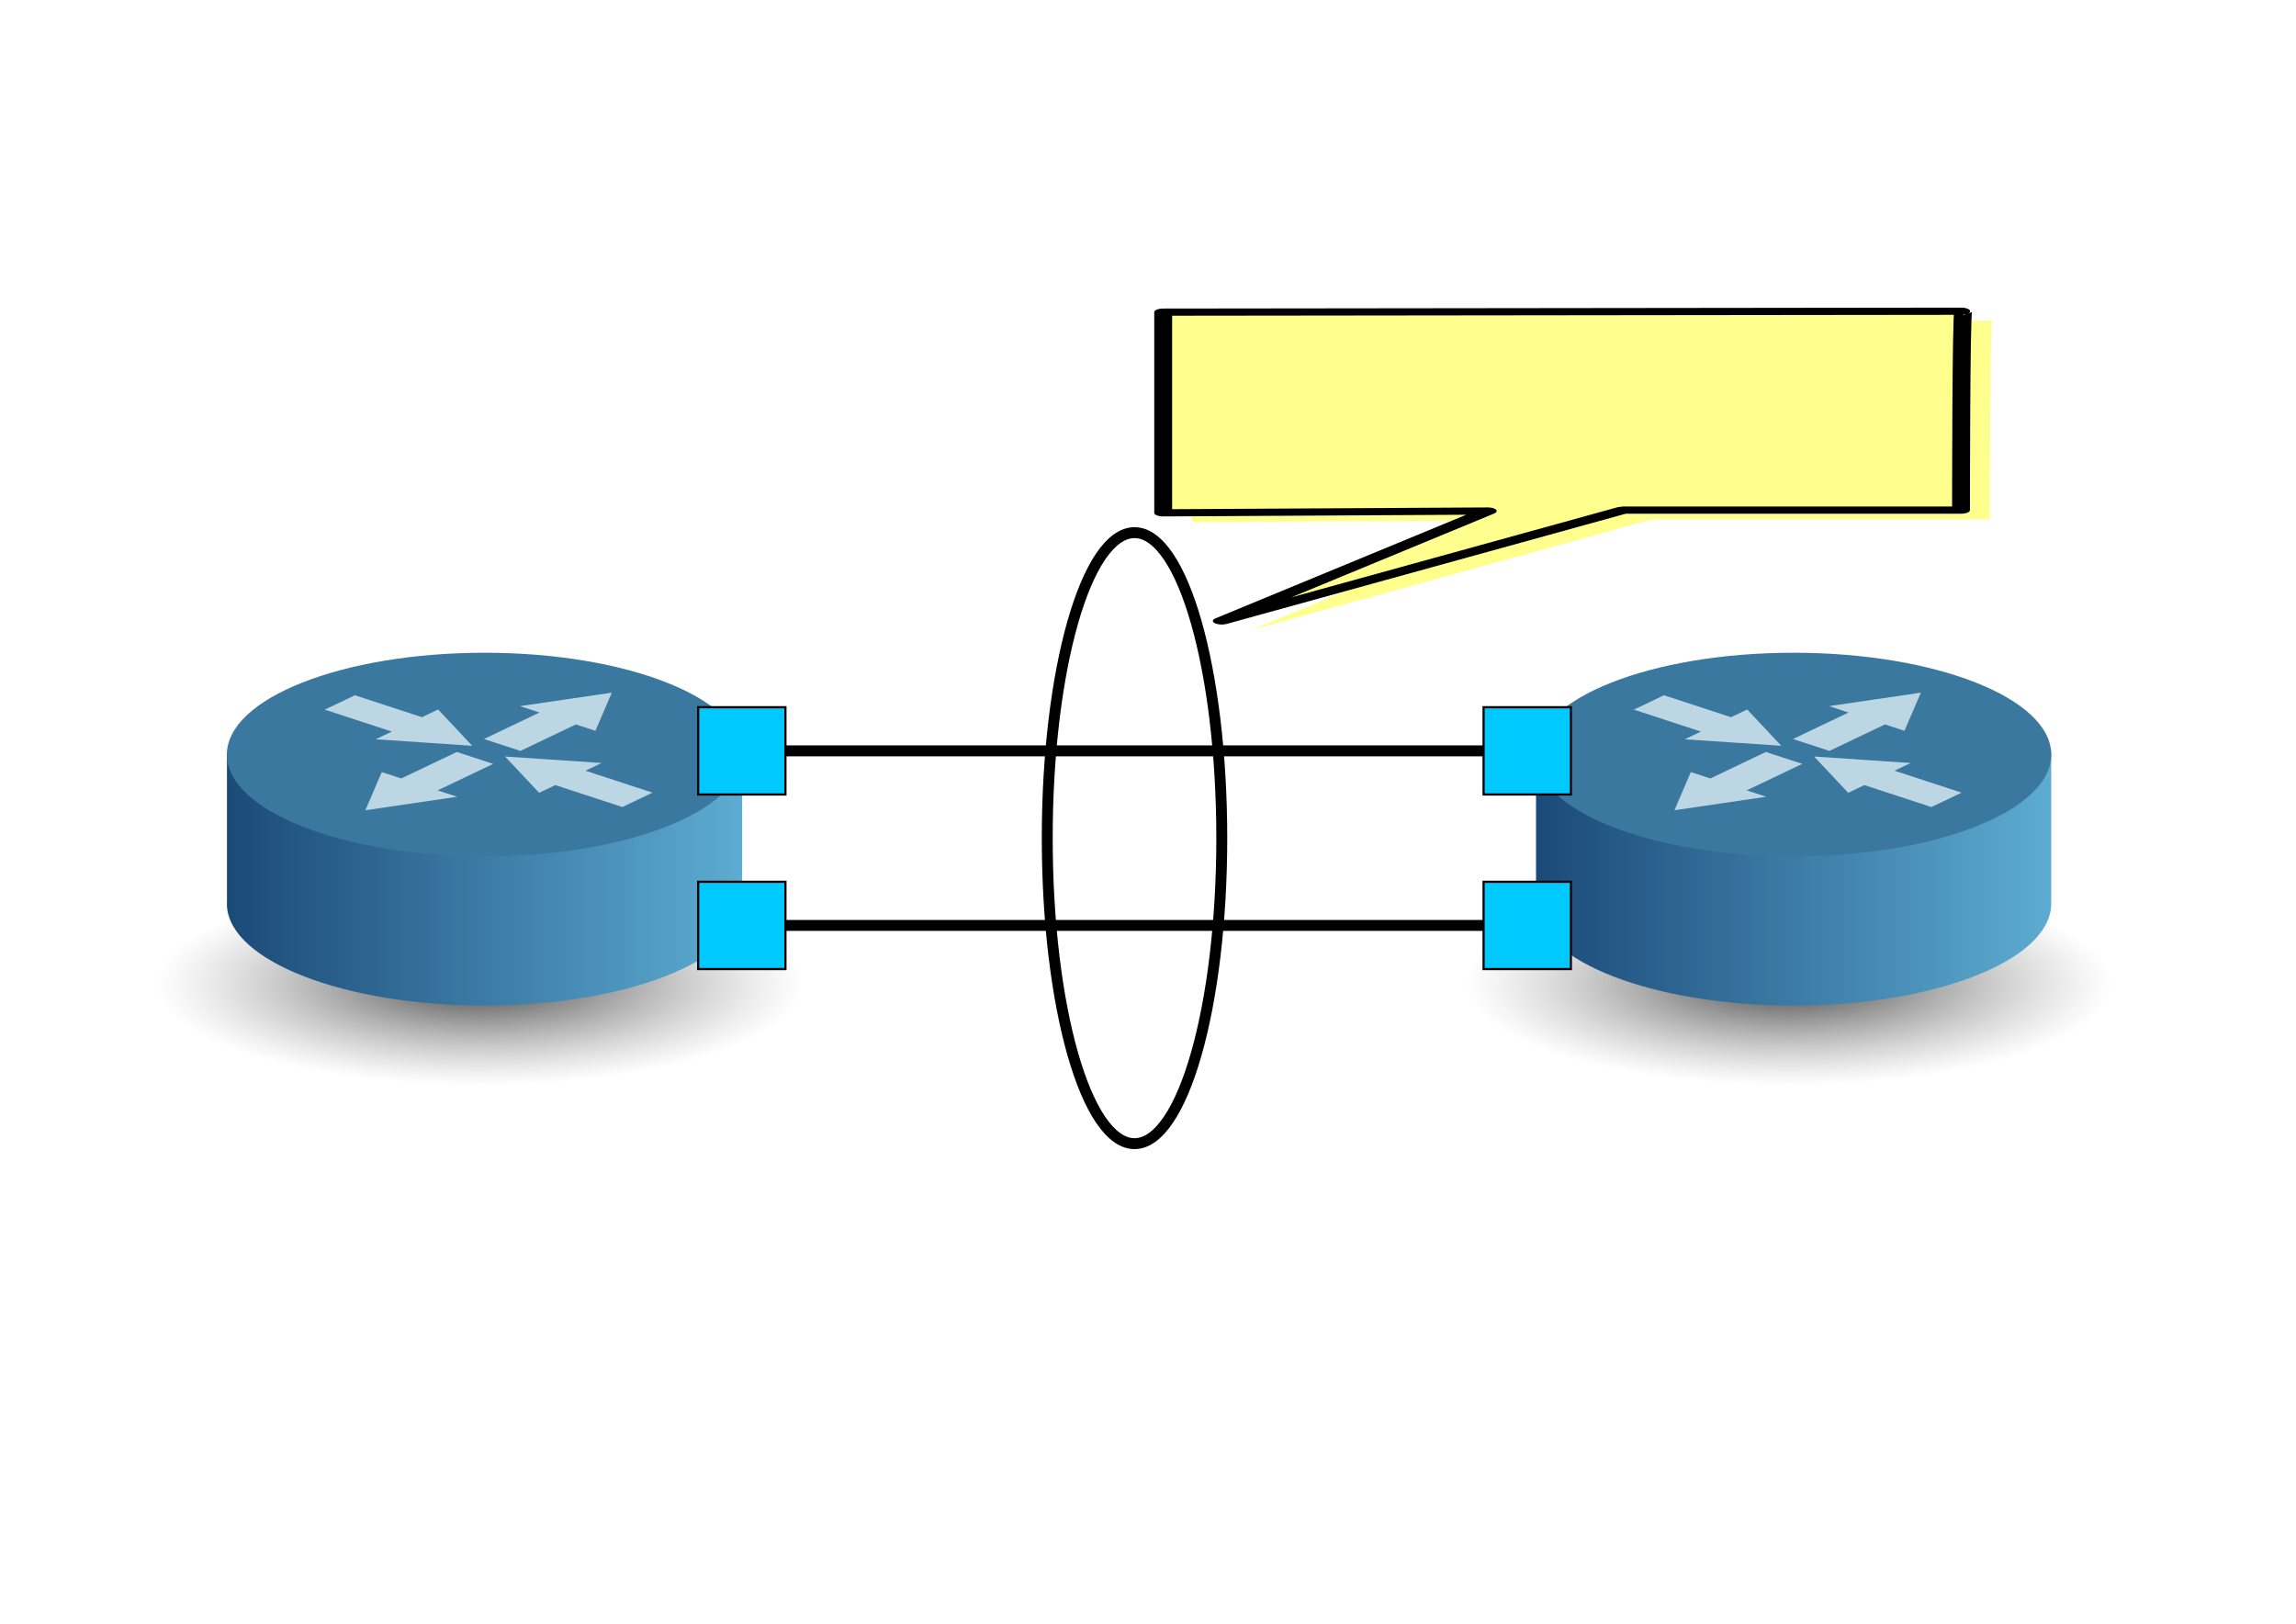
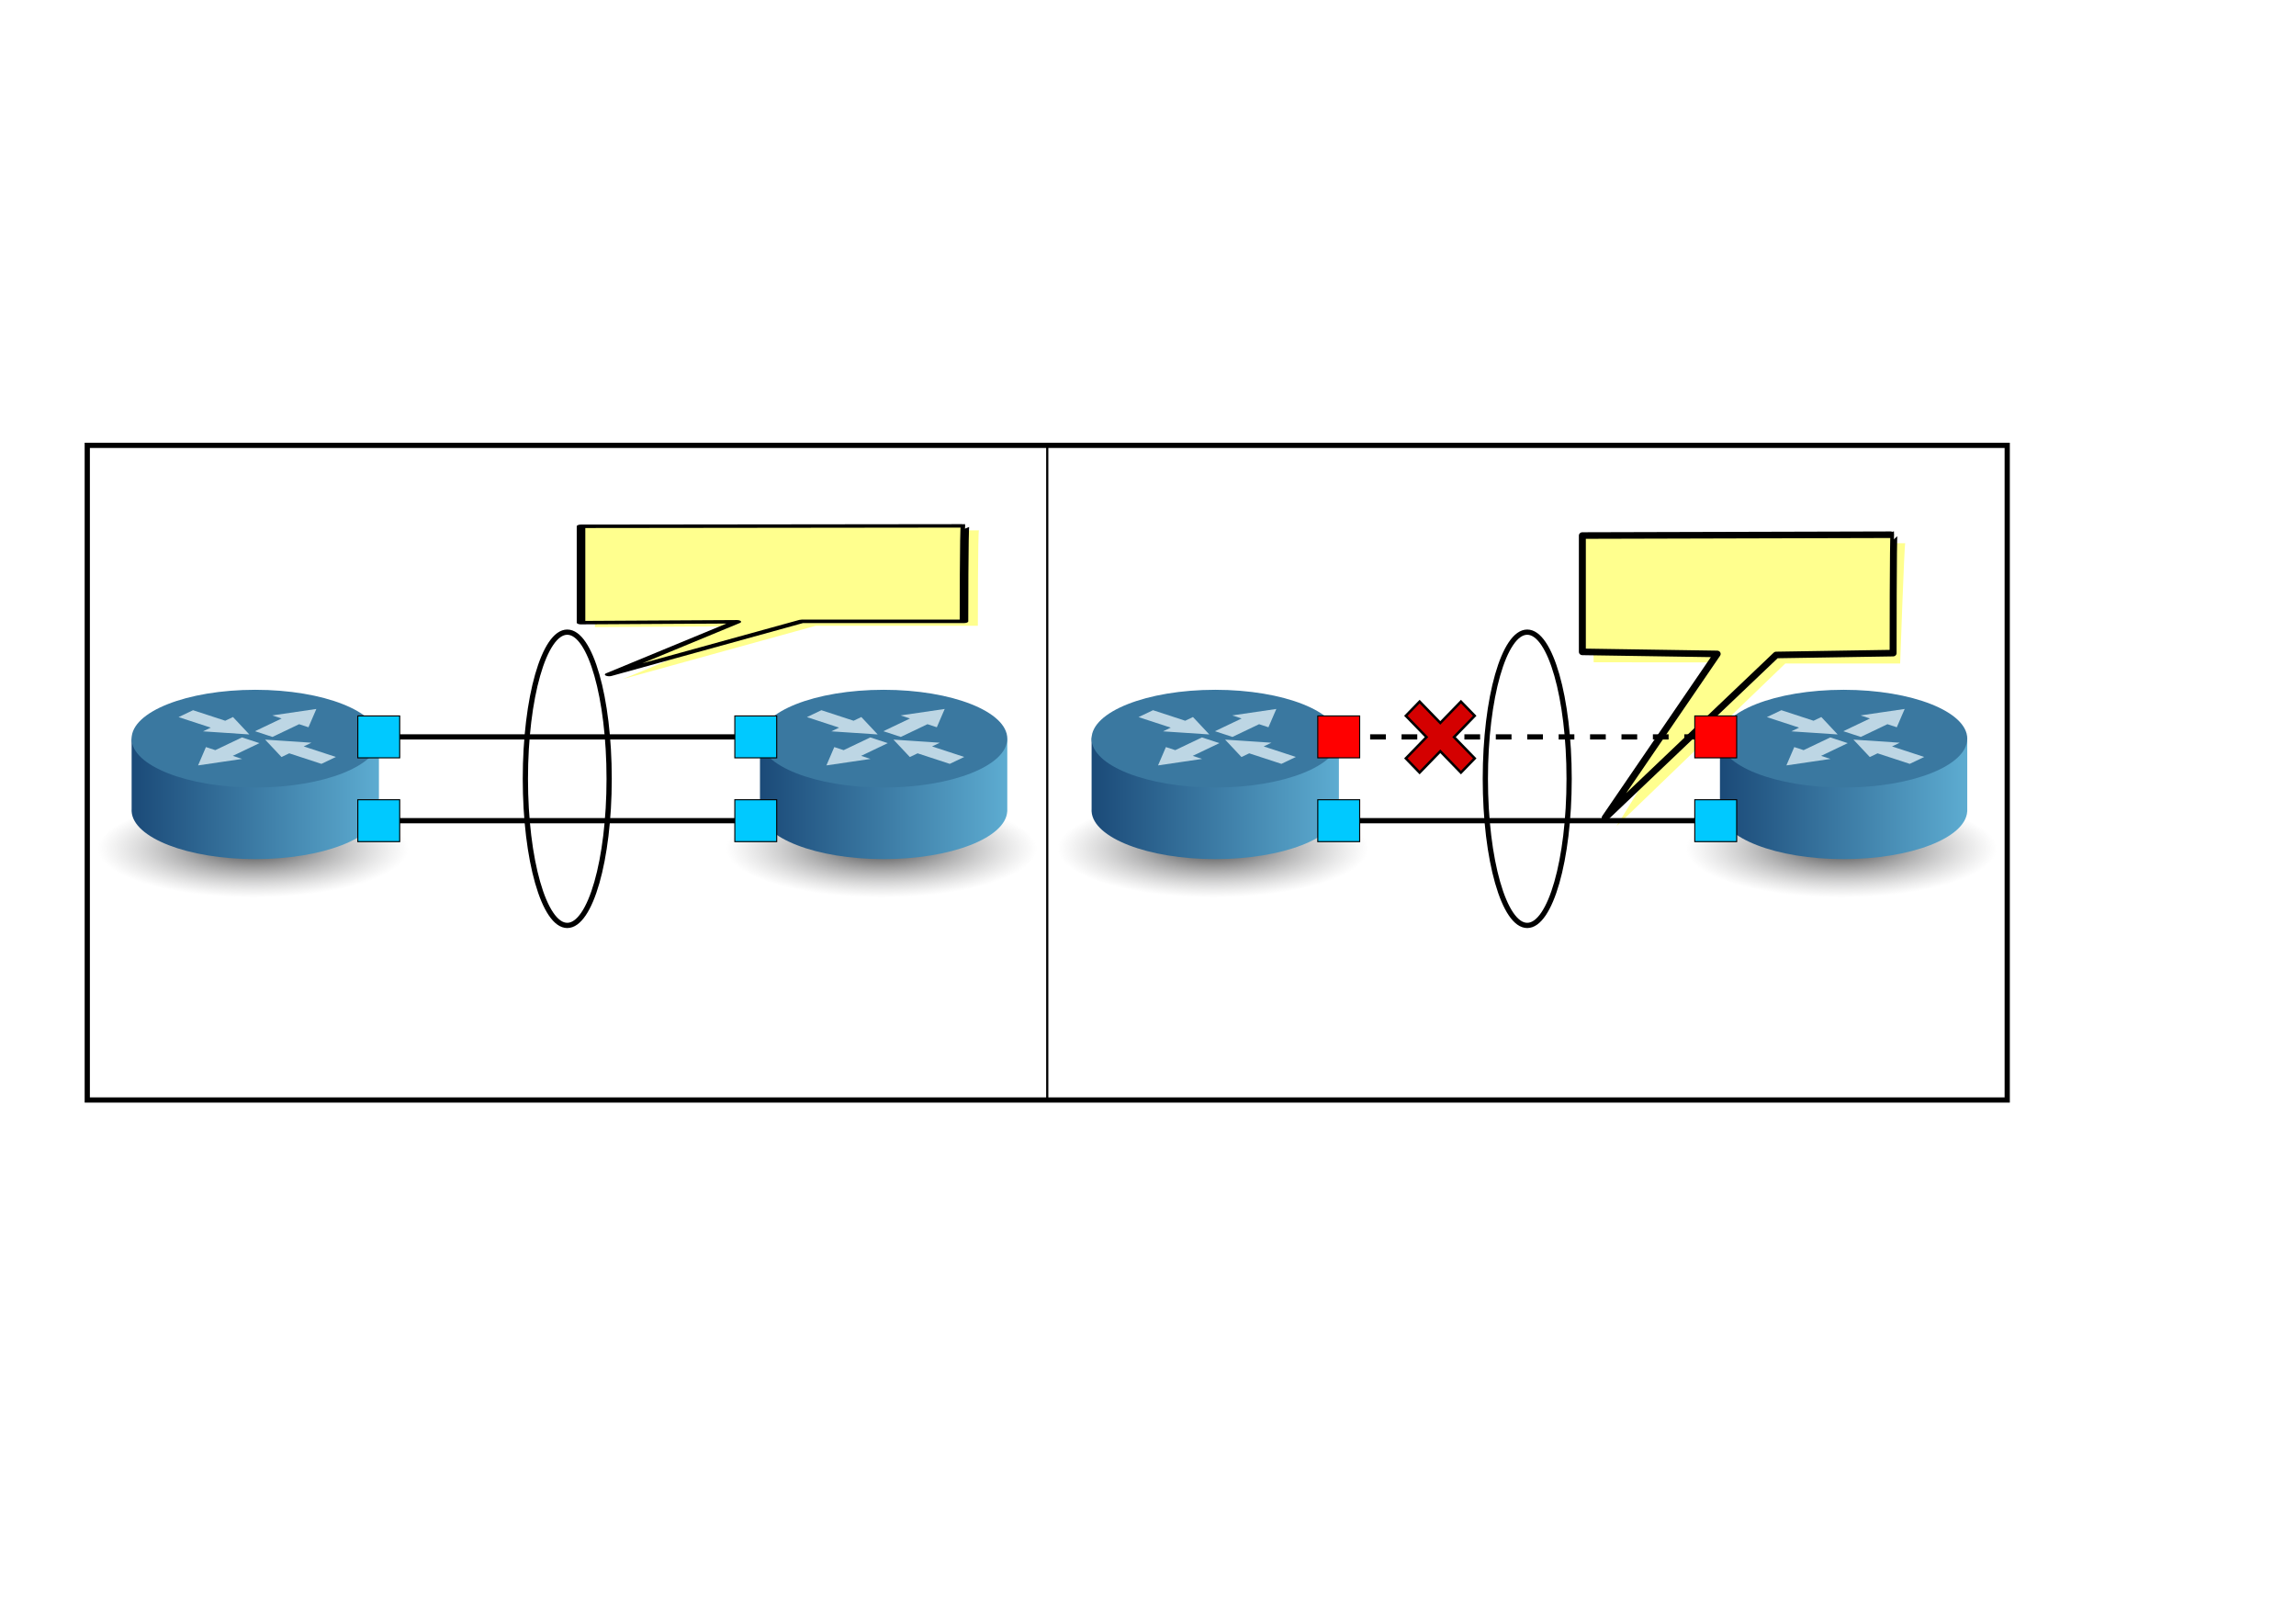
- <svg xmlns="http://www.w3.org/2000/svg" xmlns:ns1="http://www.openswatchbook.org/uri/2009/osb" xmlns:xlink="http://www.w3.org/1999/xlink" width="1052.362" height="744.094" id="svg3202" version="1.1">
-   <defs id="defs3204">
-     <linearGradient id="linearGradient4250" ns1:paint="solid">
-       <stop style="stop-color:#00c9ff;stop-opacity:1;" offset="0" id="stop4252" />
-     </linearGradient>
-     <linearGradient y2="737.016" x2="470.001" y1="737.016" x1="175.719" gradientTransform="matrix(0.471308,0,0,0.471308,118.8781,123.5182)" gradientUnits="userSpaceOnUse" id="linearGradient13690" xlink:href="#linearGradient12001" />
-     <radialGradient r="147.143" fy="602.719" fx="328.571" cy="602.719" cx="328.571" gradientTransform="matrix(1,0,0,0.177184,0,495.9268)" gradientUnits="userSpaceOnUse" id="radialGradient13688" xlink:href="#linearGradient12828" />
-     <linearGradient y2="737.016" x2="470.001" y1="737.016" x1="175.719" gradientTransform="matrix(0.471308,0,0,0.471308,118.8781,123.5182)" gradientUnits="userSpaceOnUse" id="linearGradient13633" xlink:href="#linearGradient12001" />
+ <svg xmlns="http://www.w3.org/2000/svg" xmlns:ns2="http://www.openswatchbook.org/uri/2009/osb" xmlns:xlink="http://www.w3.org/1999/xlink" width="1052.362" height="744.094" id="svg2" version="1.1">
+   <defs id="defs4">
+     <linearGradient id="linearGradient12001-6">
+       <stop style="stop-color:#1b4a78;stop-opacity:1;" offset="0" id="stop12003-2" />
+       <stop style="stop-color:#5dacd1;stop-opacity:1;" offset="1" id="stop12005-9" />
+     </linearGradient>
+     <linearGradient xlink:href="#linearGradient12001-6" id="linearGradient13690-7" gradientUnits="userSpaceOnUse" gradientTransform="matrix(0.471308,0,0,0.471308,118.8781,123.5182)" x1="175.719" y1="737.016" x2="470.001" y2="737.016" />
+     <linearGradient id="linearGradient12828-7">
+       <stop id="stop12830-8" offset="0" style="stop-color:#484849;stop-opacity:1;" />
+       <stop style="stop-color:#434344;stop-opacity:1;" offset="0" id="stop12862-3" />
+       <stop id="stop12832-5" offset="1" style="stop-color:#8f8f90;stop-opacity:0;" />
+     </linearGradient>
+     <radialGradient xlink:href="#linearGradient12828-7" id="radialGradient13688-4" gradientUnits="userSpaceOnUse" gradientTransform="matrix(1,0,0,0.177184,0,495.9268)" cx="328.571" cy="602.719" fx="328.571" fy="602.719" r="147.143" />
+     <linearGradient id="linearGradient12828">
+       <stop id="stop12830" offset="0" style="stop-color:#484849;stop-opacity:1;" />
+       <stop style="stop-color:#434344;stop-opacity:1;" offset="0" id="stop12862" />
+       <stop id="stop12832" offset="1" style="stop-color:#8f8f90;stop-opacity:0;" />
+     </linearGradient>
+     <radialGradient xlink:href="#linearGradient12828" id="radialGradient13651" cx="328.571" cy="602.719" fx="328.571" fy="602.719" r="147.143" gradientTransform="matrix(1,0,0,0.177184,-1.31839e-15,495.9268)" gradientUnits="userSpaceOnUse" />
    <linearGradient id="linearGradient12001">
-       <stop id="stop12003" offset="0" style="stop-color:#1b4a78;stop-opacity:1;" />
-       <stop id="stop12005" offset="1" style="stop-color:#5dacd1;stop-opacity:1;" />
-     </linearGradient>
-     <radialGradient gradientUnits="userSpaceOnUse" gradientTransform="matrix(1,0,0,0.177184,-1.31839e-15,495.9268)" r="147.143" fy="602.719" fx="328.571" cy="602.719" cx="328.571" id="radialGradient13651" xlink:href="#linearGradient12828" />
-     <linearGradient id="linearGradient12828">
-       <stop style="stop-color:#484849;stop-opacity:1;" offset="0" id="stop12830" />
-       <stop id="stop12862" offset="0" style="stop-color:#434344;stop-opacity:1;" />
-       <stop style="stop-color:#8f8f90;stop-opacity:0;" offset="1" id="stop12832" />
-     </linearGradient>
-     <radialGradient r="147.143" fy="602.719" fx="328.571" cy="602.719" cx="328.571" gradientTransform="matrix(1,0,0,0.177184,0,495.9268)" gradientUnits="userSpaceOnUse" id="radialGradient13688-4" xlink:href="#linearGradient12828-7" />
-     <linearGradient id="linearGradient12828-7">
-       <stop style="stop-color:#484849;stop-opacity:1;" offset="0" id="stop12830-8" />
-       <stop id="stop12862-3" offset="0" style="stop-color:#434344;stop-opacity:1;" />
-       <stop style="stop-color:#8f8f90;stop-opacity:0;" offset="1" id="stop12832-5" />
-     </linearGradient>
-     <linearGradient y2="737.016" x2="470.001" y1="737.016" x1="175.719" gradientTransform="matrix(0.471308,0,0,0.471308,118.8781,123.5182)" gradientUnits="userSpaceOnUse" id="linearGradient13690-7" xlink:href="#linearGradient12001-6" />
-     <linearGradient id="linearGradient12001-6">
-       <stop id="stop12003-2" offset="0" style="stop-color:#1b4a78;stop-opacity:1;" />
-       <stop id="stop12005-9" offset="1" style="stop-color:#5dacd1;stop-opacity:1;" />
+       <stop style="stop-color:#1b4a78;stop-opacity:1;" offset="0" id="stop12003" />
+       <stop style="stop-color:#5dacd1;stop-opacity:1;" offset="1" id="stop12005" />
+     </linearGradient>
+     <linearGradient xlink:href="#linearGradient12001" id="linearGradient13633" gradientUnits="userSpaceOnUse" gradientTransform="matrix(0.471308,0,0,0.471308,118.8781,123.5182)" x1="175.719" y1="737.016" x2="470.001" y2="737.016" />
+     <radialGradient xlink:href="#linearGradient12828" id="radialGradient13688" gradientUnits="userSpaceOnUse" gradientTransform="matrix(1,0,0,0.177184,0,495.9268)" cx="328.571" cy="602.719" fx="328.571" fy="602.719" r="147.143" />
+     <linearGradient xlink:href="#linearGradient12001" id="linearGradient13690" gradientUnits="userSpaceOnUse" gradientTransform="matrix(0.471308,0,0,0.471308,118.8781,123.5182)" x1="175.719" y1="737.016" x2="470.001" y2="737.016" />
+     <linearGradient ns2:paint="solid" id="linearGradient4250">
+       <stop id="stop4252" offset="0" style="stop-color:#00c9ff;stop-opacity:1;" />
+     </linearGradient>
+     <linearGradient id="linearGradient12001-6-5">
+       <stop style="stop-color:#1b4a78;stop-opacity:1;" offset="0" id="stop12003-2-5" />
+       <stop style="stop-color:#5dacd1;stop-opacity:1;" offset="1" id="stop12005-9-8" />
+     </linearGradient>
+     <linearGradient xlink:href="#linearGradient12001-6-5" id="linearGradient13690-7-5" gradientUnits="userSpaceOnUse" gradientTransform="matrix(0.471308,0,0,0.471308,118.8781,123.5182)" x1="175.719" y1="737.016" x2="470.001" y2="737.016" />
+     <linearGradient id="linearGradient12828-7-1">
+       <stop id="stop12830-8-0" offset="0" style="stop-color:#484849;stop-opacity:1;" />
+       <stop style="stop-color:#434344;stop-opacity:1;" offset="0" id="stop12862-3-8" />
+       <stop id="stop12832-5-5" offset="1" style="stop-color:#8f8f90;stop-opacity:0;" />
+     </linearGradient>
+     <radialGradient xlink:href="#linearGradient12828-7-1" id="radialGradient13688-4-2" gradientUnits="userSpaceOnUse" gradientTransform="matrix(1,0,0,0.177184,0,495.9268)" cx="328.571" cy="602.719" fx="328.571" fy="602.719" r="147.143" />
+     <linearGradient id="linearGradient12828-8">
+       <stop id="stop12830-9" offset="0" style="stop-color:#484849;stop-opacity:1;" />
+       <stop style="stop-color:#434344;stop-opacity:1;" offset="0" id="stop12862-7" />
+       <stop id="stop12832-1" offset="1" style="stop-color:#8f8f90;stop-opacity:0;" />
+     </linearGradient>
+     <radialGradient xlink:href="#linearGradient12828-8" id="radialGradient13651-0" cx="328.571" cy="602.719" fx="328.571" fy="602.719" r="147.143" gradientTransform="matrix(1,0,0,0.177184,-1.31839e-15,495.9268)" gradientUnits="userSpaceOnUse" />
+     <linearGradient id="linearGradient12001-4">
+       <stop style="stop-color:#1b4a78;stop-opacity:1;" offset="0" id="stop12003-9" />
+       <stop style="stop-color:#5dacd1;stop-opacity:1;" offset="1" id="stop12005-92" />
+     </linearGradient>
+     <linearGradient xlink:href="#linearGradient12001-4" id="linearGradient13633-3" gradientUnits="userSpaceOnUse" gradientTransform="matrix(0.471308,0,0,0.471308,118.8781,123.5182)" x1="175.719" y1="737.016" x2="470.001" y2="737.016" />
+     <radialGradient xlink:href="#linearGradient12828-8" id="radialGradient13688-2" gradientUnits="userSpaceOnUse" gradientTransform="matrix(1,0,0,0.177184,0,495.9268)" cx="328.571" cy="602.719" fx="328.571" fy="602.719" r="147.143" />
+     <linearGradient xlink:href="#linearGradient12001-4" id="linearGradient13690-76" gradientUnits="userSpaceOnUse" gradientTransform="matrix(0.471308,0,0,0.471308,118.8781,123.5182)" x1="175.719" y1="737.016" x2="470.001" y2="737.016" />
+     <linearGradient ns2:paint="solid" id="linearGradient4250-0">
+       <stop id="stop4252-9" offset="0" style="stop-color:#00c9ff;stop-opacity:1;" />
    </linearGradient>
  </defs>
  <g id="layer1" transform="translate(0,-308.2677)">
-     <g id="layer1-6" transform="matrix(1.702789,0,0,1.710788,47.59226,521.6362)">
-       <g transform="translate(-168.5715,-361.4285)" id="g13678">
-         <path style="fill:url(#radialGradient13688);fill-opacity:1;stroke:none" id="path13641" d="m 475.714,602.719 c 0,14.399 -65.878,26.071 -147.143,26.071 -81.265,0 -147.143,-11.673 -147.143,-26.071 0,-14.399 65.878,-26.071 147.143,-26.071 81.265,0 147.143,11.673 147.143,26.071 z" transform="matrix(0.592567,0,0,1.045917,75.12109,-130.213)" />
-         <path style="fill:url(#linearGradient13690);fill-opacity:1;stroke:none" d="m 201.713,435.707 0,0.295 c 0.006,-0.098 0.021,-0.197 0.029,-0.295 l -0.029,0 z m 138.624,0 c 0.03,0.33 0.059,0.668 0.059,1.002 l 0,-1.002 -0.059,0 z m 0.059,1.002 c -10e-6,15.052 -31.075,27.262 -69.356,27.262 -37.683,10e-6 -68.376,-11.828 -69.326,-26.555 l 0,40.68 c -0.015,0.234 -0.015,0.457 -0.015,0.692 0,0.225 8.7e-4,0.453 0.015,0.678 0.912,14.741 31.619,26.599 69.326,26.599 37.708,0 68.415,-11.858 69.326,-26.599 l 0.029,0 0,-0.501 c 9.5e-4,-0.059 0,-0.118 0,-0.177 0,-0.059 9.4e-4,-0.118 0,-0.177 l 0,-41.902 z" id="path13626" />
-         <path style="fill:#3a78a0;fill-opacity:1;stroke:none" id="path11090" d="m 475.714,602.719 c 0,14.399 -65.878,26.071 -147.143,26.071 -81.265,0 -147.143,-11.673 -147.143,-26.071 0,-14.399 65.878,-26.071 147.143,-26.071 81.265,0 147.143,11.673 147.143,26.071 z" transform="matrix(0.471308,0,0,1.045917,116.1877,-191.5659)" />
-         <g id="g13565" style="fill:#f2fdff;fill-opacity:0.712" transform="matrix(0.84958,0.276715,-0.703617,0.334119,443.2028,133.2284)">
-           <path id="path13507" d="m 328.669,592.825 -5.979,10.353 -5.979,10.353 6.184,0 0,21.241 11.532,0 0,-21.241 6.184,0 -5.979,-10.353 -5.965,-10.353 z" style="fill:#f2fdff;fill-opacity:0.712;stroke:none" />
-           <path id="path13509" d="m 328.669,687.11 -5.979,-10.353 -5.979,-10.353 6.184,0 0,-21.241 11.532,0 0,21.241 6.184,0 -5.979,10.353 -5.965,10.353 z" style="fill:#f2fdff;fill-opacity:0.712;stroke:none" />
-           <path id="path13511" d="m 333.748,639.824 10.353,-5.979 10.353,-5.979 0,6.184 21.241,0 0,11.532 -21.241,0 0,6.184 -10.353,-5.979 -10.353,-5.965 z" style="fill:#f2fdff;fill-opacity:0.712;stroke:none" />
-           <path id="path13513" d="m 323.357,639.824 -10.353,-5.979 -10.353,-5.979 0,6.184 -21.241,0 0,11.532 21.241,0 0,6.184 10.353,-5.979 10.353,-5.965 z" style="fill:#f2fdff;fill-opacity:0.712;stroke:none" />
-         </g>
+     <g id="g3203" transform="matrix(0.48,0,0,0.48,10.4,480.7968)">
+       <g transform="translate(0,-308.2677)" id="layer1-9">
+         <g transform="matrix(1.702789,0,0,1.710788,47.59226,521.6362)" id="layer1-6">
+           <g id="g13678" transform="translate(-168.5715,-361.4285)">
+             <path transform="matrix(0.592567,0,0,1.045917,75.12109,-130.213)" d="m 475.714,602.719 c 0,14.399 -65.878,26.071 -147.143,26.071 -81.265,0 -147.143,-11.673 -147.143,-26.071 0,-14.399 65.878,-26.071 147.143,-26.071 81.265,0 147.143,11.673 147.143,26.071 z" id="path13641" style="fill:url(#radialGradient13688);fill-opacity:1;stroke:none" />
+             <path id="path13626" d="m 201.713,435.707 0,0.295 c 0.006,-0.098 0.021,-0.197 0.029,-0.295 l -0.029,0 z m 138.624,0 c 0.03,0.33 0.059,0.668 0.059,1.002 l 0,-1.002 -0.059,0 z m 0.059,1.002 c -10e-6,15.052 -31.075,27.262 -69.356,27.262 -37.683,10e-6 -68.376,-11.828 -69.326,-26.555 l 0,40.68 c -0.015,0.234 -0.015,0.457 -0.015,0.692 0,0.225 8.7e-4,0.453 0.015,0.678 0.912,14.741 31.619,26.599 69.326,26.599 37.708,0 68.415,-11.858 69.326,-26.599 l 0.029,0 0,-0.501 c 9.5e-4,-0.059 0,-0.118 0,-0.177 0,-0.059 9.4e-4,-0.118 0,-0.177 l 0,-41.902 z" style="fill:url(#linearGradient13690);fill-opacity:1;stroke:none" />
+             <path transform="matrix(0.471308,0,0,1.045917,116.1877,-191.5659)" d="m 475.714,602.719 c 0,14.399 -65.878,26.071 -147.143,26.071 -81.265,0 -147.143,-11.673 -147.143,-26.071 0,-14.399 65.878,-26.071 147.143,-26.071 81.265,0 147.143,11.673 147.143,26.071 z" id="path11090" style="fill:#3a78a0;fill-opacity:1;stroke:none" />
+             <g transform="matrix(0.84958,0.276715,-0.703617,0.334119,443.2028,133.2284)" style="fill:#f2fdff;fill-opacity:0.712" id="g13565">
+               <path style="fill:#f2fdff;fill-opacity:0.712;stroke:none" d="m 328.669,592.825 -5.979,10.353 -5.979,10.353 6.184,0 0,21.241 11.532,0 0,-21.241 6.184,0 -5.979,-10.353 -5.965,-10.353 z" id="path13507" />
+               <path style="fill:#f2fdff;fill-opacity:0.712;stroke:none" d="m 328.669,687.11 -5.979,-10.353 -5.979,-10.353 6.184,0 0,-21.241 11.532,0 0,21.241 6.184,0 -5.979,10.353 -5.965,10.353 z" id="path13509" />
+               <path style="fill:#f2fdff;fill-opacity:0.712;stroke:none" d="m 333.748,639.824 10.353,-5.979 10.353,-5.979 0,6.184 21.241,0 0,11.532 -21.241,0 0,6.184 -10.353,-5.979 -10.353,-5.965 z" id="path13511" />
+               <path style="fill:#f2fdff;fill-opacity:0.712;stroke:none" d="m 323.357,639.824 -10.353,-5.979 -10.353,-5.979 0,6.184 -21.241,0 0,11.532 21.241,0 0,6.184 10.353,-5.979 10.353,-5.965 z" id="path13513" />
+             </g>
+           </g>
+         </g>
+         <g transform="matrix(1.702789,0,0,1.710788,647.5923,521.6362)" id="layer1-6-4">
+           <g id="g13678-8" transform="translate(-168.5715,-361.4285)">
+             <path transform="matrix(0.592567,0,0,1.045917,75.12109,-130.213)" d="m 475.714,602.719 c 0,14.399 -65.878,26.071 -147.143,26.071 -81.265,0 -147.143,-11.673 -147.143,-26.071 0,-14.399 65.878,-26.071 147.143,-26.071 81.265,0 147.143,11.673 147.143,26.071 z" id="path13641-5" style="fill:url(#radialGradient13688-4);fill-opacity:1;stroke:none" />
+             <path id="path13626-0" d="m 201.713,435.707 0,0.295 c 0.006,-0.098 0.021,-0.197 0.029,-0.295 l -0.029,0 z m 138.624,0 c 0.03,0.33 0.059,0.668 0.059,1.002 l 0,-1.002 -0.059,0 z m 0.059,1.002 c -10e-6,15.052 -31.075,27.262 -69.356,27.262 -37.683,10e-6 -68.376,-11.828 -69.326,-26.555 l 0,40.68 c -0.015,0.234 -0.015,0.457 -0.015,0.692 0,0.225 8.7e-4,0.453 0.015,0.678 0.912,14.741 31.619,26.599 69.326,26.599 37.708,0 68.415,-11.858 69.326,-26.599 l 0.029,0 0,-0.501 c 9.5e-4,-0.059 0,-0.118 0,-0.177 0,-0.059 9.4e-4,-0.118 0,-0.177 l 0,-41.902 z" style="fill:url(#linearGradient13690-7);fill-opacity:1;stroke:none" />
+             <path transform="matrix(0.471308,0,0,1.045917,116.1877,-191.5659)" d="m 475.714,602.719 c 0,14.399 -65.878,26.071 -147.143,26.071 -81.265,0 -147.143,-11.673 -147.143,-26.071 0,-14.399 65.878,-26.071 147.143,-26.071 81.265,0 147.143,11.673 147.143,26.071 z" id="path11090-9" style="fill:#3a78a0;fill-opacity:1;stroke:none" />
+             <g transform="matrix(0.84958,0.276715,-0.703617,0.334119,443.2028,133.2284)" style="fill:#f2fdff;fill-opacity:0.712" id="g13565-0">
+               <path style="fill:#f2fdff;fill-opacity:0.712;stroke:none" d="m 328.669,592.825 -5.979,10.353 -5.979,10.353 6.184,0 0,21.241 11.532,0 0,-21.241 6.184,0 -5.979,-10.353 -5.965,-10.353 z" id="path13507-1" />
+               <path style="fill:#f2fdff;fill-opacity:0.712;stroke:none" d="m 328.669,687.11 -5.979,-10.353 -5.979,-10.353 6.184,0 0,-21.241 11.532,0 0,21.241 6.184,0 -5.979,10.353 -5.965,10.353 z" id="path13509-5" />
+               <path style="fill:#f2fdff;fill-opacity:0.712;stroke:none" d="m 333.748,639.824 10.353,-5.979 10.353,-5.979 0,6.184 21.241,0 0,11.532 -21.241,0 0,6.184 -10.353,-5.979 -10.353,-5.965 z" id="path13511-5" />
+               <path style="fill:#f2fdff;fill-opacity:0.712;stroke:none" d="m 323.357,639.824 -10.353,-5.979 -10.353,-5.979 0,6.184 -21.241,0 0,11.532 21.241,0 0,6.184 10.353,-5.979 10.353,-5.965 z" id="path13513-5" />
+             </g>
+           </g>
+         </g>
+       </g>
+       <g id="layer3">
+         <path id="path4203" d="m 340,344.094 c 360,0 360,0 360,0" style="fill:none;stroke:#000000;stroke-width:5;stroke-linecap:butt;stroke-linejoin:miter;stroke-miterlimit:4;stroke-opacity:1;stroke-dasharray:none" />
+         <path id="path4205" d="m 340,424.094 360,0" style="fill:none;stroke:#000000;stroke-width:5;stroke-linecap:butt;stroke-linejoin:miter;stroke-miterlimit:4;stroke-opacity:1;stroke-dasharray:none" />
+       </g>
+       <g style="display:inline" id="layer2">
+         <rect y="324.094" x="320" height="40" width="40" id="rect3400" style="fill:#00c9ff;fill-opacity:1;fill-rule:evenodd;stroke:#000000;stroke-width:1px;stroke-linecap:butt;stroke-linejoin:miter;stroke-opacity:1" />
+         <rect y="404.094" x="320" height="40" width="40" id="rect3402" style="fill:#00c9ff;fill-opacity:1;fill-rule:evenodd;stroke:#000000;stroke-width:1px;stroke-linecap:butt;stroke-linejoin:miter;stroke-opacity:1" />
+         <rect y="324.094" x="680" height="40" width="40" id="rect3404" style="fill:#00c9ff;fill-opacity:1;fill-rule:evenodd;stroke:#000000;stroke-width:1px;stroke-linecap:butt;stroke-linejoin:miter;stroke-opacity:1" />
+         <rect y="404.094" x="680" height="40" width="40" id="rect3406" style="fill:#00c9ff;fill-opacity:1;fill-rule:evenodd;stroke:#000000;stroke-width:1px;stroke-linecap:butt;stroke-linejoin:miter;stroke-opacity:1" />
+       </g>
+       <g id="layer4">
+         <flowRoot transform="translate(-26,14)" style="font-size:30px;font-style:normal;font-variant:normal;font-weight:normal;font-stretch:normal;text-align:start;line-height:125%;letter-spacing:0px;word-spacing:0px;writing-mode:lr-tb;text-anchor:start;fill:#000000;fill-opacity:1;stroke:none;font-family:'TakaoExゴシック';-inkscape-font-specification:'TakaoExゴシック'" id="flowRoot4208" xml:space="preserve">
+           <flowRegion id="flowRegion4210">
+             <rect style="font-size:30px;font-style:normal;font-variant:normal;font-weight:normal;font-stretch:normal;text-align:start;line-height:125%;writing-mode:lr-tb;text-anchor:start;font-family:'TakaoExゴシック';-inkscape-font-specification:'TakaoExゴシック'" y="259.901" x="345.566" height="44.194" width="194.434" id="rect4212" />
+           </flowRegion>
+           <flowPara id="flowPara4214">100Mbps</flowPara>
+         </flowRoot>
+         <flowRoot transform="translate(-26,194)" style="font-size:30px;font-style:normal;font-variant:normal;font-weight:normal;font-stretch:normal;text-align:start;line-height:125%;letter-spacing:0px;word-spacing:0px;writing-mode:lr-tb;text-anchor:start;fill:#000000;fill-opacity:1;stroke:none;font-family:'TakaoExゴシック';-inkscape-font-specification:'TakaoExゴシック'" id="flowRoot4208-0" xml:space="preserve">
+           <flowRegion id="flowRegion4210-5">
+             <rect style="font-size:30px;font-style:normal;font-variant:normal;font-weight:normal;font-stretch:normal;text-align:start;line-height:125%;writing-mode:lr-tb;text-anchor:start;font-family:'TakaoExゴシック';-inkscape-font-specification:'TakaoExゴシック'" y="259.901" x="345.566" height="44.194" width="194.434" id="rect4212-8" />
+           </flowRegion>
+           <flowPara id="flowPara4214-3">100Mbps</flowPara>
+         </flowRoot>
+       </g>
+       <g id="layer5">
+         <path d="m 560,384.094 c 0,77.32 -17.909,140 -40,140 -22.091,0 -40,-62.68 -40,-140 0,-77.32 17.909,-140 40,-140 22.091,0 40,62.68 40,140 z" id="path4248" style="fill:none;stroke:#000000;stroke-width:5;stroke-miterlimit:4;stroke-dasharray:none" />
+         <g style="fill:#ffff8e;fill-opacity:1" transform="matrix(0.8185895,0,0,0.3297893,514.5481,132.5499)" id="g827">
+           <path d="m 38.896,44.768 c 0,0 449.248,-1.262 447.986,-1.262 -1.262,0 -1.262,276.363 -1.262,276.363 l -189.29,0 -224.624,153.956 148.908,-152.694 -181.718,2.524 0,-278.887 z" id="path700" style="fill:#ffff8e;fill-opacity:1;fill-rule:evenodd;stroke:none" />
+           <path d="m 22.715,31.823 c 0,0 449.248,-1.262 447.986,-1.262 -1.262,0 -1.262,276.363 -1.262,276.363 l -189.29,0 L 55.525,460.88 204.433,308.186 22.715,310.71 l 0,-278.887 z" id="path552" style="fill:#ffff8e;fill-opacity:1;fill-rule:evenodd;stroke:#000000;stroke-width:10;stroke-linecap:butt;stroke-linejoin:round;stroke-opacity:1;stroke-dasharray:none" />
+         </g>
+         <flowRoot transform="translate(9.5,24.75659)" style="font-size:40px;font-style:normal;font-weight:normal;line-height:125%;letter-spacing:0px;word-spacing:0px;fill:#000000;fill-opacity:1;stroke:none;font-family:Sans" id="flowRoot4294" xml:space="preserve">
+           <flowRegion id="flowRegion4296">
+             <rect y="135.337" x="550.494" height="80.364" width="331.502" id="rect4298" />
+           </flowRegion>
+           <flowPara id="flowPara4300">200Mbpsの帯域</flowPara>
+         </flowRoot>
+       </g>
+       <g id="layer6">
+         <flowRoot transform="translate(-8.036408,0)" style="font-size:48px;font-style:normal;font-variant:normal;font-weight:bold;font-stretch:normal;text-align:start;line-height:125%;letter-spacing:0px;word-spacing:0px;writing-mode:lr-tb;text-anchor:start;fill:#000000;fill-opacity:1;stroke:none;font-family:Sans;-inkscape-font-specification:Sans Bold" id="flowRoot4303" xml:space="preserve">
+           <flowRegion id="flowRegion4305">
+             <rect style="font-size:48px;font-style:normal;font-variant:normal;font-weight:bold;font-stretch:normal;text-align:start;line-height:125%;writing-mode:lr-tb;text-anchor:start;font-family:Sans;-inkscape-font-specification:Sans Bold" y="539.166" x="361.638" height="78.355" width="341.547" id="rect4307" />
+           </flowRegion>
+           <flowPara id="flowPara4309">通信速度の向上</flowPara>
+         </flowRoot>
      </g>
    </g>
-     <g id="layer1-6-4" transform="matrix(1.702789,0,0,1.710788,647.5923,521.6362)">
-       <g transform="translate(-168.5715,-361.4285)" id="g13678-8">
-         <path style="fill:url(#radialGradient13688-4);fill-opacity:1;stroke:none" id="path13641-5" d="m 475.714,602.719 c 0,14.399 -65.878,26.071 -147.143,26.071 -81.265,0 -147.143,-11.673 -147.143,-26.071 0,-14.399 65.878,-26.071 147.143,-26.071 81.265,0 147.143,11.673 147.143,26.071 z" transform="matrix(0.592567,0,0,1.045917,75.12109,-130.213)" />
-         <path style="fill:url(#linearGradient13690-7);fill-opacity:1;stroke:none" d="m 201.713,435.707 0,0.295 c 0.006,-0.098 0.021,-0.197 0.029,-0.295 l -0.029,0 z m 138.624,0 c 0.03,0.33 0.059,0.668 0.059,1.002 l 0,-1.002 -0.059,0 z m 0.059,1.002 c -10e-6,15.052 -31.075,27.262 -69.356,27.262 -37.683,10e-6 -68.376,-11.828 -69.326,-26.555 l 0,40.68 c -0.015,0.234 -0.015,0.457 -0.015,0.692 0,0.225 8.7e-4,0.453 0.015,0.678 0.912,14.741 31.619,26.599 69.326,26.599 37.708,0 68.415,-11.858 69.326,-26.599 l 0.029,0 0,-0.501 c 9.5e-4,-0.059 0,-0.118 0,-0.177 0,-0.059 9.4e-4,-0.118 0,-0.177 l 0,-41.902 z" id="path13626-0" />
-         <path style="fill:#3a78a0;fill-opacity:1;stroke:none" id="path11090-9" d="m 475.714,602.719 c 0,14.399 -65.878,26.071 -147.143,26.071 -81.265,0 -147.143,-11.673 -147.143,-26.071 0,-14.399 65.878,-26.071 147.143,-26.071 81.265,0 147.143,11.673 147.143,26.071 z" transform="matrix(0.471308,0,0,1.045917,116.1877,-191.5659)" />
-         <g id="g13565-0" style="fill:#f2fdff;fill-opacity:0.712" transform="matrix(0.84958,0.276715,-0.703617,0.334119,443.2028,133.2284)">
-           <path id="path13507-1" d="m 328.669,592.825 -5.979,10.353 -5.979,10.353 6.184,0 0,21.241 11.532,0 0,-21.241 6.184,0 -5.979,-10.353 -5.965,-10.353 z" style="fill:#f2fdff;fill-opacity:0.712;stroke:none" />
-           <path id="path13509-5" d="m 328.669,687.11 -5.979,-10.353 -5.979,-10.353 6.184,0 0,-21.241 11.532,0 0,21.241 6.184,0 -5.979,10.353 -5.965,10.353 z" style="fill:#f2fdff;fill-opacity:0.712;stroke:none" />
-           <path id="path13511-5" d="m 333.748,639.824 10.353,-5.979 10.353,-5.979 0,6.184 21.241,0 0,11.532 -21.241,0 0,6.184 -10.353,-5.979 -10.353,-5.965 z" style="fill:#f2fdff;fill-opacity:0.712;stroke:none" />
-           <path id="path13513-5" d="m 323.357,639.824 -10.353,-5.979 -10.353,-5.979 0,6.184 -21.241,0 0,11.532 21.241,0 0,6.184 10.353,-5.979 10.353,-5.965 z" style="fill:#f2fdff;fill-opacity:0.712;stroke:none" />
-         </g>
+     <g id="g3483" transform="matrix(0.48,0,0,0.48,450.4,480.7968)">
+       <g id="layer5-1">
+         <path d="m 560,384.094 c 0,77.32 -17.909,140 -40,140 -22.091,0 -40,-62.68 -40,-140 0,-77.32 17.909,-140 40,-140 22.091,0 40,62.68 40,140 z" id="path4248-2" style="fill:none;stroke:#000000;stroke-width:5;stroke-miterlimit:4;stroke-dasharray:none" />
+         <g style="fill:#ffff8e;fill-opacity:1" transform="matrix(0.66425,0,0,0.6280157,557.5481,131.8799)" id="g827-0">
+           <path d="m 38.896,44.768 c 0,0 449.248,-1.262 447.986,-1.262 -1.262,0 -7.311,182.814 -7.311,182.814 l -165.093,0 L 71.706,473.825 217.59,224.747 38.896,224.436 z" id="path700-9" style="fill:#ffff8e;fill-opacity:1;fill-rule:evenodd;stroke:none" />
+           <path d="m 22.715,31.823 c 0,0 449.248,-1.262 447.986,-1.262 -1.262,0 -1.262,179.979 -1.262,179.979 L 301.321,213.375 55.525,460.88 216.531,211.802 22.715,208.656 z" id="path552-3" style="fill:#ffff8e;fill-opacity:1;fill-rule:evenodd;stroke:#000000;stroke-width:10;stroke-linecap:butt;stroke-linejoin:round;stroke-opacity:1;stroke-dasharray:none" />
+         </g>
+         <flowRoot transform="translate(5.481796,34.8021)" style="font-size:36px;font-style:normal;font-variant:normal;font-weight:normal;font-stretch:normal;text-align:center;line-height:100%;letter-spacing:0px;word-spacing:0px;writing-mode:lr-tb;text-anchor:middle;fill:#000000;fill-opacity:1;stroke:none;font-family:Sans;-inkscape-font-specification:Sans" id="flowRoot4294-1" xml:space="preserve">
+           <flowRegion id="flowRegion4296-2">
+             <rect style="font-size:36px;font-style:normal;font-variant:normal;font-weight:normal;font-stretch:normal;text-align:center;line-height:100%;writing-mode:lr-tb;text-anchor:middle;font-family:Sans;-inkscape-font-specification:Sans" y="135.337" x="550.494" height="80.364" width="331.502" id="rect4298-5" />
+           </flowRegion>
+           <flowPara id="flowPara4300-0">故障していない</flowPara>
+           <flowPara id="flowPara3946">回線のみ使用</flowPara>
+         </flowRoot>
+       </g>
+       <g transform="translate(0,-308.2677)" id="layer1-8">
+         <g transform="matrix(1.702789,0,0,1.710788,47.59226,521.6362)" id="layer1-6-7">
+           <g id="g13678-6" transform="translate(-168.5715,-361.4285)">
+             <path transform="matrix(0.592567,0,0,1.045917,75.12109,-130.213)" d="m 475.714,602.719 c 0,14.399 -65.878,26.071 -147.143,26.071 -81.265,0 -147.143,-11.673 -147.143,-26.071 0,-14.399 65.878,-26.071 147.143,-26.071 81.265,0 147.143,11.673 147.143,26.071 z" id="path13641-4" style="fill:url(#radialGradient13688-2);fill-opacity:1;stroke:none" />
+             <path id="path13626-8" d="m 201.713,435.707 0,0.295 c 0.006,-0.098 0.021,-0.197 0.029,-0.295 l -0.029,0 z m 138.624,0 c 0.03,0.33 0.059,0.668 0.059,1.002 l 0,-1.002 -0.059,0 z m 0.059,1.002 c -10e-6,15.052 -31.075,27.262 -69.356,27.262 -37.683,10e-6 -68.376,-11.828 -69.326,-26.555 l 0,40.68 c -0.015,0.234 -0.015,0.457 -0.015,0.692 0,0.225 8.7e-4,0.453 0.015,0.678 0.912,14.741 31.619,26.599 69.326,26.599 37.708,0 68.415,-11.858 69.326,-26.599 l 0.029,0 0,-0.501 c 9.5e-4,-0.059 0,-0.118 0,-0.177 0,-0.059 9.4e-4,-0.118 0,-0.177 l 0,-41.902 z" style="fill:url(#linearGradient13690-76);fill-opacity:1;stroke:none" />
+             <path transform="matrix(0.471308,0,0,1.045917,116.1877,-191.5659)" d="m 475.714,602.719 c 0,14.399 -65.878,26.071 -147.143,26.071 -81.265,0 -147.143,-11.673 -147.143,-26.071 0,-14.399 65.878,-26.071 147.143,-26.071 81.265,0 147.143,11.673 147.143,26.071 z" id="path11090-5" style="fill:#3a78a0;fill-opacity:1;stroke:none" />
+             <g transform="matrix(0.84958,0.276715,-0.703617,0.334119,443.2028,133.2284)" style="fill:#f2fdff;fill-opacity:0.712" id="g13565-6">
+               <path style="fill:#f2fdff;fill-opacity:0.712;stroke:none" d="m 328.669,592.825 -5.979,10.353 -5.979,10.353 6.184,0 0,21.241 11.532,0 0,-21.241 6.184,0 -5.979,-10.353 -5.965,-10.353 z" id="path13507-9" />
+               <path style="fill:#f2fdff;fill-opacity:0.712;stroke:none" d="m 328.669,687.11 -5.979,-10.353 -5.979,-10.353 6.184,0 0,-21.241 11.532,0 0,21.241 6.184,0 -5.979,10.353 -5.965,10.353 z" id="path13509-3" />
+               <path style="fill:#f2fdff;fill-opacity:0.712;stroke:none" d="m 333.748,639.824 10.353,-5.979 10.353,-5.979 0,6.184 21.241,0 0,11.532 -21.241,0 0,6.184 -10.353,-5.979 -10.353,-5.965 z" id="path13511-56" />
+               <path style="fill:#f2fdff;fill-opacity:0.712;stroke:none" d="m 323.357,639.824 -10.353,-5.979 -10.353,-5.979 0,6.184 -21.241,0 0,11.532 21.241,0 0,6.184 10.353,-5.979 10.353,-5.965 z" id="path13513-4" />
+             </g>
+           </g>
+         </g>
+         <g transform="matrix(1.702789,0,0,1.710788,647.5923,521.6362)" id="layer1-6-4-8">
+           <g id="g13678-8-7" transform="translate(-168.5715,-361.4285)">
+             <path transform="matrix(0.592567,0,0,1.045917,75.12109,-130.213)" d="m 475.714,602.719 c 0,14.399 -65.878,26.071 -147.143,26.071 -81.265,0 -147.143,-11.673 -147.143,-26.071 0,-14.399 65.878,-26.071 147.143,-26.071 81.265,0 147.143,11.673 147.143,26.071 z" id="path13641-5-7" style="fill:url(#radialGradient13688-4-2);fill-opacity:1;stroke:none" />
+             <path id="path13626-0-8" d="m 201.713,435.707 0,0.295 c 0.006,-0.098 0.021,-0.197 0.029,-0.295 l -0.029,0 z m 138.624,0 c 0.03,0.33 0.059,0.668 0.059,1.002 l 0,-1.002 -0.059,0 z m 0.059,1.002 c -10e-6,15.052 -31.075,27.262 -69.356,27.262 -37.683,10e-6 -68.376,-11.828 -69.326,-26.555 l 0,40.68 c -0.015,0.234 -0.015,0.457 -0.015,0.692 0,0.225 8.7e-4,0.453 0.015,0.678 0.912,14.741 31.619,26.599 69.326,26.599 37.708,0 68.415,-11.858 69.326,-26.599 l 0.029,0 0,-0.501 c 9.5e-4,-0.059 0,-0.118 0,-0.177 0,-0.059 9.4e-4,-0.118 0,-0.177 l 0,-41.902 z" style="fill:url(#linearGradient13690-7-5);fill-opacity:1;stroke:none" />
+             <path transform="matrix(0.471308,0,0,1.045917,116.1877,-191.5659)" d="m 475.714,602.719 c 0,14.399 -65.878,26.071 -147.143,26.071 -81.265,0 -147.143,-11.673 -147.143,-26.071 0,-14.399 65.878,-26.071 147.143,-26.071 81.265,0 147.143,11.673 147.143,26.071 z" id="path11090-9-2" style="fill:#3a78a0;fill-opacity:1;stroke:none" />
+             <g transform="matrix(0.84958,0.276715,-0.703617,0.334119,443.2028,133.2284)" style="fill:#f2fdff;fill-opacity:0.712" id="g13565-0-2">
+               <path style="fill:#f2fdff;fill-opacity:0.712;stroke:none" d="m 328.669,592.825 -5.979,10.353 -5.979,10.353 6.184,0 0,21.241 11.532,0 0,-21.241 6.184,0 -5.979,-10.353 -5.965,-10.353 z" id="path13507-1-5" />
+               <path style="fill:#f2fdff;fill-opacity:0.712;stroke:none" d="m 328.669,687.11 -5.979,-10.353 -5.979,-10.353 6.184,0 0,-21.241 11.532,0 0,21.241 6.184,0 -5.979,10.353 -5.965,10.353 z" id="path13509-5-9" />
+               <path style="fill:#f2fdff;fill-opacity:0.712;stroke:none" d="m 333.748,639.824 10.353,-5.979 10.353,-5.979 0,6.184 21.241,0 0,11.532 -21.241,0 0,6.184 -10.353,-5.979 -10.353,-5.965 z" id="path13511-5-1" />
+               <path style="fill:#f2fdff;fill-opacity:0.712;stroke:none" d="m 323.357,639.824 -10.353,-5.979 -10.353,-5.979 0,6.184 -21.241,0 0,11.532 21.241,0 0,6.184 10.353,-5.979 10.353,-5.965 z" id="path13513-5-1" />
+             </g>
+           </g>
+         </g>
+       </g>
+       <g id="layer3-2">
+         <path id="path4203-5" d="m 340,344.094 c 360,0 360,0 360,0" style="fill:none;stroke:#000000;stroke-width:5;stroke-linecap:butt;stroke-linejoin:miter;stroke-miterlimit:4;stroke-opacity:1;stroke-dasharray:15, 15;stroke-dashoffset:0" />
+         <path id="path4205-3" d="m 340,424.094 360,0" style="fill:none;stroke:#000000;stroke-width:5;stroke-linecap:butt;stroke-linejoin:miter;stroke-miterlimit:4;stroke-opacity:1;stroke-dasharray:none" />
+         <g style="fill:#d40000;stroke:#000000;stroke-opacity:1" id="g3977" transform="matrix(2.348575,0,0,-2.420329,404.0991,378.1676)">
+           <g style="fill:#d40000;stroke:#000000;stroke-opacity:1" id="g3979" transform="translate(22.3992,27.9999)">
+             <path d="M 0,0 -8.399,-8.402 -16.801,0 l -5.598,-5.602 8.4,-8.397 -8.4,-8.399 5.598,-5.602 8.402,8.403 L 0,-28 l 5.601,5.602 -8.406,8.399 8.406,8.397 L 0,0 z" style="fill:#d40000;fill-opacity:1;fill-rule:nonzero;stroke:#000000;stroke-opacity:1" id="path3981" />
+           </g>
+         </g>
+       </g>
+       <g style="display:inline" id="layer2-3">
+         <rect y="324.094" x="320" height="40" width="40" id="rect3400-1" style="fill:#ff0000;fill-opacity:1;fill-rule:evenodd;stroke:#000000;stroke-width:1px;stroke-linecap:butt;stroke-linejoin:miter;stroke-opacity:1" />
+         <rect y="404.094" x="320" height="40" width="40" id="rect3402-6" style="fill:#00c9ff;fill-opacity:1;fill-rule:evenodd;stroke:#000000;stroke-width:1px;stroke-linecap:butt;stroke-linejoin:miter;stroke-opacity:1" />
+         <rect y="324.094" x="680" height="40" width="40" id="rect3404-5" style="fill:#ff0000;fill-opacity:1;fill-rule:evenodd;stroke:#000000;stroke-width:1px;stroke-linecap:butt;stroke-linejoin:miter;stroke-opacity:1" />
+         <rect y="404.094" x="680" height="40" width="40" id="rect3406-6" style="fill:#00c9ff;fill-opacity:1;fill-rule:evenodd;stroke:#000000;stroke-width:1px;stroke-linecap:butt;stroke-linejoin:miter;stroke-opacity:1" />
+       </g>
+       <g id="layer4-7">
+         <flowRoot transform="translate(-26,14)" style="font-size:30px;font-style:normal;font-variant:normal;font-weight:normal;font-stretch:normal;text-align:start;line-height:125%;letter-spacing:0px;word-spacing:0px;writing-mode:lr-tb;text-anchor:start;fill:#000000;fill-opacity:1;stroke:none;font-family:'TakaoExゴシック';-inkscape-font-specification:'TakaoExゴシック'" id="flowRoot4208-3" xml:space="preserve">
+           <flowRegion id="flowRegion4210-53">
+             <rect style="font-size:30px;font-style:normal;font-variant:normal;font-weight:normal;font-stretch:normal;text-align:start;line-height:125%;writing-mode:lr-tb;text-anchor:start;font-family:'TakaoExゴシック';-inkscape-font-specification:'TakaoExゴシック'" y="259.901" x="345.566" height="44.194" width="194.434" id="rect4212-7" />
+           </flowRegion>
+           <flowPara id="flowPara4214-38">100Mbps</flowPara>
+         </flowRoot>
+         <flowRoot transform="translate(-26,194)" style="font-size:30px;font-style:normal;font-variant:normal;font-weight:normal;font-stretch:normal;text-align:start;line-height:125%;letter-spacing:0px;word-spacing:0px;writing-mode:lr-tb;text-anchor:start;fill:#000000;fill-opacity:1;stroke:none;font-family:'TakaoExゴシック';-inkscape-font-specification:'TakaoExゴシック'" id="flowRoot4208-0-5" xml:space="preserve">
+           <flowRegion id="flowRegion4210-5-2">
+             <rect style="font-size:30px;font-style:normal;font-variant:normal;font-weight:normal;font-stretch:normal;text-align:start;line-height:125%;writing-mode:lr-tb;text-anchor:start;font-family:'TakaoExゴシック';-inkscape-font-specification:'TakaoExゴシック'" y="259.901" x="345.566" height="44.194" width="194.434" id="rect4212-8-1" />
+           </flowRegion>
+           <flowPara id="flowPara4214-3-1">100Mbps</flowPara>
+         </flowRoot>
+       </g>
+       <g id="layer6-0">
+         <flowRoot transform="translate(-8.036408,0)" style="font-size:48px;font-style:normal;font-variant:normal;font-weight:bold;font-stretch:normal;text-align:start;line-height:125%;letter-spacing:0px;word-spacing:0px;writing-mode:lr-tb;text-anchor:start;fill:#000000;fill-opacity:1;stroke:none;font-family:Sans;-inkscape-font-specification:Sans Bold" id="flowRoot4303-6" xml:space="preserve">
+           <flowRegion id="flowRegion4305-1">
+             <rect style="font-size:48px;font-style:normal;font-variant:normal;font-weight:bold;font-stretch:normal;text-align:start;line-height:125%;writing-mode:lr-tb;text-anchor:start;font-family:Sans;-inkscape-font-specification:Sans Bold" y="539.166" x="361.638" height="78.355" width="341.547" id="rect4307-9" />
+           </flowRegion>
+           <flowPara id="flowPara3948">耐障害性の向上</flowPara>
+         </flowRoot>
      </g>
    </g>
-   </g>
-   <g id="layer3">
-     <path style="fill:none;stroke:#000000;stroke-width:5;stroke-linecap:butt;stroke-linejoin:miter;stroke-opacity:1;stroke-miterlimit:4;stroke-dasharray:none" d="m 340,344.094 c 360,0 360,0 360,0" id="path4203" />
-     <path style="fill:none;stroke:#000000;stroke-width:5;stroke-linecap:butt;stroke-linejoin:miter;stroke-opacity:1;stroke-miterlimit:4;stroke-dasharray:none" d="m 340,424.094 360,0" id="path4205" />
-   </g>
-   <g id="layer2" style="display:inline">
-     <rect style="fill:#00c9ff;fill-opacity:1;fill-rule:evenodd;stroke:#000000;stroke-width:1px;stroke-linecap:butt;stroke-linejoin:miter;stroke-opacity:1" id="rect3400" width="40" height="40" x="320" y="324.094" />
-     <rect style="fill:#00c9ff;fill-opacity:1;fill-rule:evenodd;stroke:#000000;stroke-width:1px;stroke-linecap:butt;stroke-linejoin:miter;stroke-opacity:1" id="rect3402" width="40" height="40" x="320" y="404.094" />
-     <rect style="fill:#00c9ff;fill-opacity:1;fill-rule:evenodd;stroke:#000000;stroke-width:1px;stroke-linecap:butt;stroke-linejoin:miter;stroke-opacity:1" id="rect3404" width="40" height="40" x="680" y="324.094" />
-     <rect style="fill:#00c9ff;fill-opacity:1;fill-rule:evenodd;stroke:#000000;stroke-width:1px;stroke-linecap:butt;stroke-linejoin:miter;stroke-opacity:1" id="rect3406" width="40" height="40" x="680" y="404.094" />
-   </g>
-   <g id="layer4">
-     <flowRoot xml:space="preserve" id="flowRoot4208" style="font-size:30px;font-style:normal;font-variant:normal;font-weight:normal;font-stretch:normal;text-align:start;line-height:125%;letter-spacing:0px;word-spacing:0px;writing-mode:lr-tb;text-anchor:start;fill:#000000;fill-opacity:1;stroke:none;font-family:'TakaoExゴシック';-inkscape-font-specification:'TakaoExゴシック'" transform="translate(-26,14)">
-       <flowRegion id="flowRegion4210">
-         <rect id="rect4212" width="194.434" height="44.194" x="345.566" y="259.901" style="font-size:30px;font-style:normal;font-variant:normal;font-weight:normal;font-stretch:normal;text-align:start;line-height:125%;writing-mode:lr-tb;text-anchor:start;font-family:'TakaoExゴシック';-inkscape-font-specification:'TakaoExゴシック'" />
-       </flowRegion>
-       <flowPara id="flowPara4214">100Mbps</flowPara>
-     </flowRoot>
-     <flowRoot xml:space="preserve" id="flowRoot4208-0" style="font-size:30px;font-style:normal;font-variant:normal;font-weight:normal;font-stretch:normal;text-align:start;line-height:125%;letter-spacing:0px;word-spacing:0px;writing-mode:lr-tb;text-anchor:start;fill:#000000;fill-opacity:1;stroke:none;font-family:'TakaoExゴシック';-inkscape-font-specification:'TakaoExゴシック'" transform="translate(-26,194)">
-       <flowRegion id="flowRegion4210-5">
-         <rect id="rect4212-8" width="194.434" height="44.194" x="345.566" y="259.901" style="font-size:30px;font-style:normal;font-variant:normal;font-weight:normal;font-stretch:normal;text-align:start;line-height:125%;writing-mode:lr-tb;text-anchor:start;font-family:'TakaoExゴシック';-inkscape-font-specification:'TakaoExゴシック'" />
-       </flowRegion>
-       <flowPara id="flowPara4214-3">100Mbps</flowPara>
-     </flowRoot>
-   </g>
-   <g id="layer5">
-     <path style="fill:none;fill-opacity:1;stroke:#000000;stroke-width:5;stroke-miterlimit:4;stroke-dasharray:none" id="path4248" d="m 560,384.094 a 40,140 0 1 1 -80,0 40,140 0 1 1 80,0 z" />
-     <g id="g827" transform="matrix(0.8185895,0,0,0.3297893,514.5481,132.5499)" style="fill:#ffff8e;fill-opacity:1">
-       <path style="fill:#ffff8e;fill-opacity:1;fill-rule:evenodd;stroke:none" id="path700" d="m 38.896,44.768 c 0,0 449.248,-1.262 447.986,-1.262 -1.262,0 -1.262,276.363 -1.262,276.363 l -189.29,0 -224.624,153.956 148.908,-152.694 -181.718,2.524 0,-278.887 z" />
-       <path style="fill:#ffff8e;fill-opacity:1;fill-rule:evenodd;stroke:#000000;stroke-width:10;stroke-linecap:butt;stroke-linejoin:round;stroke-opacity:1;stroke-dasharray:none" id="path552" d="m 22.715,31.823 c 0,0 449.248,-1.262 447.986,-1.262 -1.262,0 -1.262,276.363 -1.262,276.363 l -189.29,0 L 55.525,460.88 204.433,308.186 22.715,310.71 l 0,-278.887 z" />
-     </g>
-     <flowRoot xml:space="preserve" id="flowRoot4294" style="font-size:40px;font-style:normal;font-weight:normal;line-height:125%;letter-spacing:0px;word-spacing:0px;fill:#000000;fill-opacity:1;stroke:none;font-family:Sans" transform="translate(9.5,24.75659)">
-       <flowRegion id="flowRegion4296">
-         <rect id="rect4298" width="331.502" height="80.364" x="550.494" y="135.337" />
-       </flowRegion>
-       <flowPara id="flowPara4300">200Mbpsの帯域</flowPara>
-     </flowRoot>
-   </g>
-   <g id="layer6">
-     <flowRoot xml:space="preserve" id="flowRoot4303" style="font-size:48px;font-style:normal;font-variant:normal;font-weight:bold;font-stretch:normal;text-align:start;line-height:125%;letter-spacing:0px;word-spacing:0px;writing-mode:lr-tb;text-anchor:start;fill:#000000;fill-opacity:1;stroke:none;font-family:Sans;-inkscape-font-specification:Sans Bold" transform="translate(-8.036408,0)">
-       <flowRegion id="flowRegion4305">
-         <rect id="rect4307" width="341.547" height="78.355" x="361.638" y="539.166" style="font-size:48px;font-style:normal;font-variant:normal;font-weight:bold;font-stretch:normal;text-align:start;line-height:125%;writing-mode:lr-tb;text-anchor:start;font-family:Sans;-inkscape-font-specification:Sans Bold" />
-       </flowRegion>
-       <flowPara id="flowPara4309">通信速度の向上</flowPara>
-     </flowRoot>
+     <rect style="fill:none;stroke:#000000;stroke-width:2.392;stroke-linecap:square;stroke-miterlimit:4;stroke-opacity:1;stroke-dasharray:none;stroke-dashoffset:0" id="rect3541" width="880" height="300" x="40" y="512.362" />
+     <path style="fill:none;stroke:#000000;stroke-width:1px;stroke-linecap:butt;stroke-linejoin:miter;stroke-opacity:1" d="m 480,512.362 c 0,300 0,300 0,300" id="path4313" />
  </g>
</svg>
